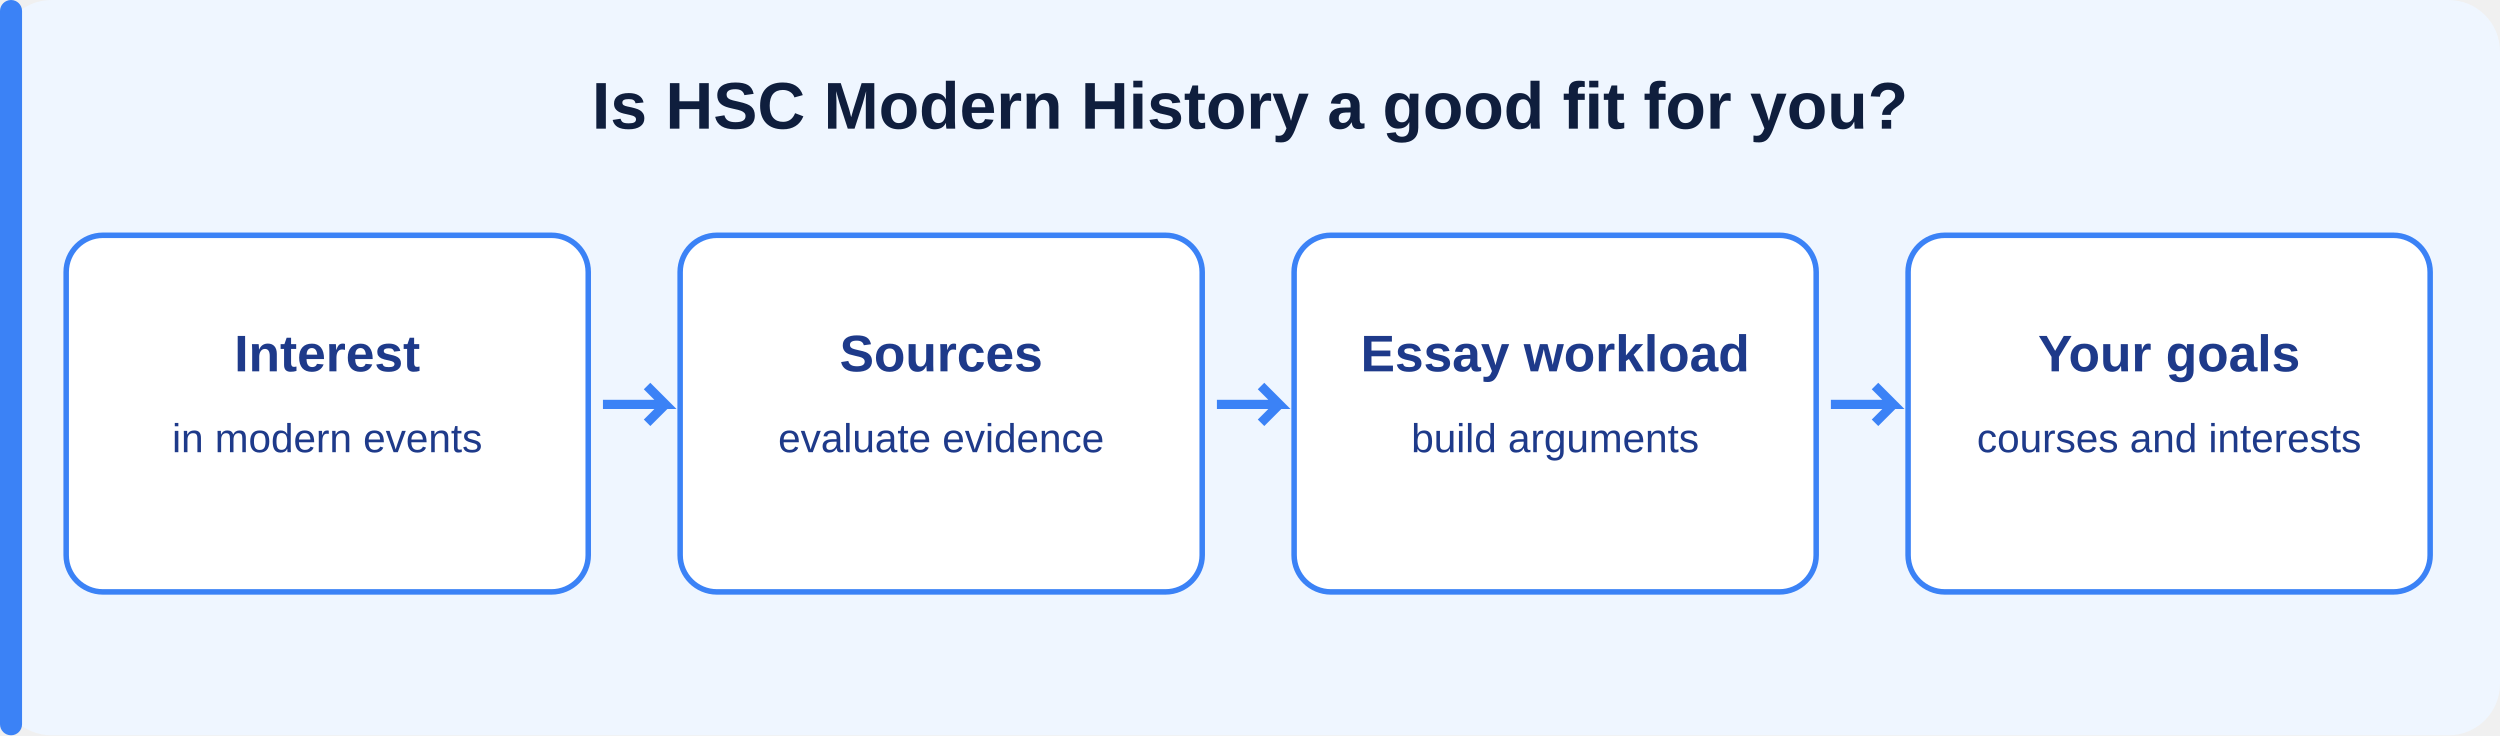
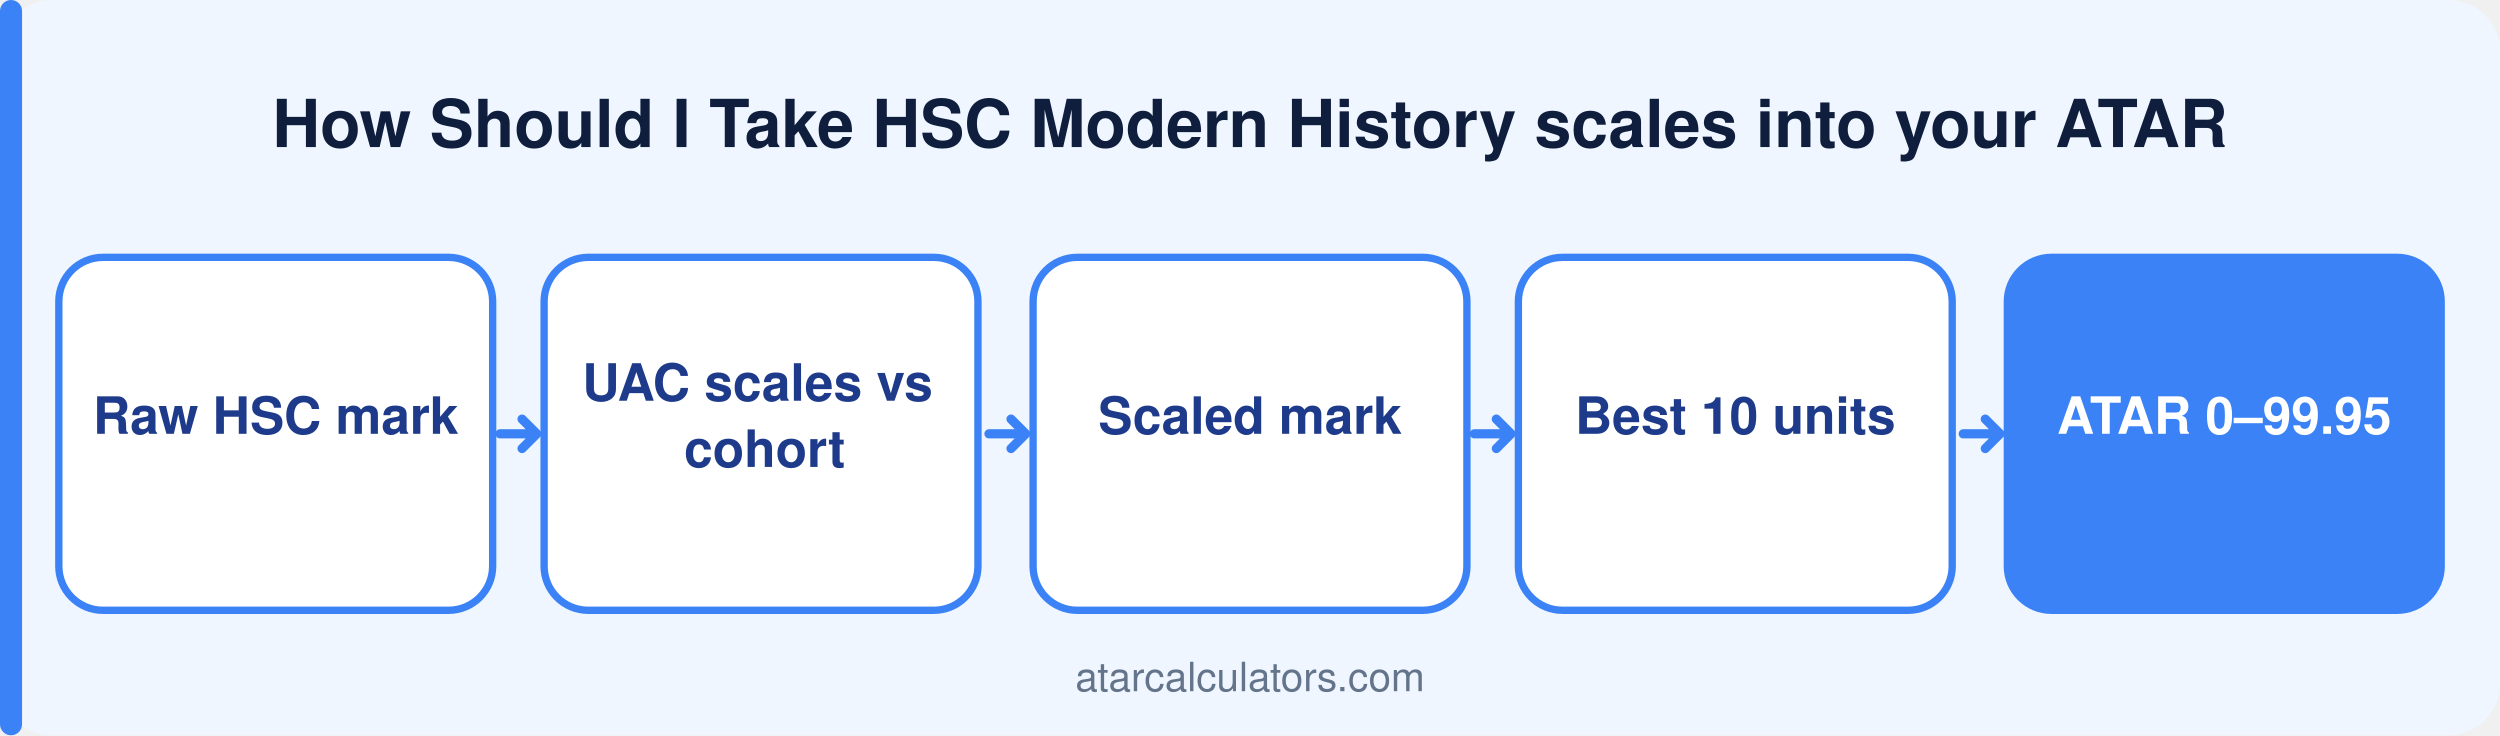
- <svg xmlns="http://www.w3.org/2000/svg" width="680" height="200" viewBox="0 0 680 200" role="img" aria-labelledby="modern-title modern-desc">
+ <svg xmlns="http://www.w3.org/2000/svg" width="680" height="200" viewBox="0 0 680 200" font-family="Helvetica,Arial,sans-serif" role="img">
  <rect width="680" height="200" rx="14" fill="#EFF6FF" />
-   <rect width="6" height="200" rx="3" fill="#3B82F6" />
-   <text x="340" y="35" font-family="Arial,Helvetica,sans-serif" font-size="18" font-weight="700" fill="#0F1E3D" text-anchor="middle">Is HSC Modern History a good fit for you?</text>
-   <g font-family="Arial,Helvetica,sans-serif" fill="#1E3A8A" text-anchor="middle">
-     <rect x="18" y="64" width="142" height="97" rx="10" fill="#FFFFFF" stroke="#3B82F6" stroke-width="1.5" />
-     <text x="89" y="101" font-size="14" font-weight="700">Interest</text>
-     <text x="89" y="123" font-size="11">in modern events</text>
-     <rect x="185" y="64" width="142" height="97" rx="10" fill="#FFFFFF" stroke="#3B82F6" stroke-width="1.5" />
-     <text x="256" y="101" font-size="14" font-weight="700">Sources</text>
-     <text x="256" y="123" font-size="11">evaluate evidence</text>
-     <rect x="352" y="64" width="142" height="97" rx="10" fill="#FFFFFF" stroke="#3B82F6" stroke-width="1.5" />
-     <text x="423" y="101" font-size="14" font-weight="700">Essay workload</text>
-     <text x="423" y="123" font-size="11">build arguments</text>
-     <rect x="519" y="64" width="142" height="97" rx="10" fill="#FFFFFF" stroke="#3B82F6" stroke-width="1.5" />
-     <text x="590" y="101" font-size="14" font-weight="700">Your goals</text>
-     <text x="590" y="123" font-size="11">courses and interests</text>
-   </g>
-   <g stroke="#3B82F6" stroke-width="2.5" fill="none">
-     <path d="M164 110h17l-5 -5m5 5l-5 5" />
-     <path d="M331 110h17l-5 -5m5 5l-5 5" />
-     <path d="M498 110h17l-5 -5m5 5l-5 5" />
-   </g>
+   <rect x="0" y="0" width="6" height="200" rx="3" fill="#3B82F6" />
+   <text x="340.0" y="40" font-size="18" font-weight="800" fill="#0F1E3D" text-anchor="middle">How Should I Take HSC Modern History scales into your ATAR</text>
+   <rect x="16" y="70" width="118" height="96" rx="12" fill="#FFFFFF" stroke="#3B82F6" stroke-width="2" />
+   <text x="75" y="118" font-size="14" font-weight="700" fill="#1E3A8A" text-anchor="middle">
+     <tspan x="75" dy="0">Raw HSC mark</tspan>
+   </text>
+   <path d="M136 118.0 l10 0 m-4 -4 l4 4 l-4 4" stroke="#3B82F6" stroke-width="2.5" fill="none" stroke-linecap="round" stroke-linejoin="round" />
+   <rect x="148" y="70" width="118" height="96" rx="12" fill="#FFFFFF" stroke="#3B82F6" stroke-width="2" />
+   <text x="208" y="109" font-size="14" font-weight="700" fill="#1E3A8A" text-anchor="middle">
+     <tspan x="208" dy="0">UAC scales vs</tspan>
+     <tspan x="208" dy="18">cohort</tspan>
+   </text>
+   <path d="M269 118.0 l10 0 m-4 -4 l4 4 l-4 4" stroke="#3B82F6" stroke-width="2.5" fill="none" stroke-linecap="round" stroke-linejoin="round" />
+   <rect x="281" y="70" width="118" height="96" rx="12" fill="#FFFFFF" stroke="#3B82F6" stroke-width="2" />
+   <text x="340" y="118" font-size="14" font-weight="700" fill="#1E3A8A" text-anchor="middle">
+     <tspan x="340" dy="0">Scaled mark</tspan>
+   </text>
+   <path d="M401 118.0 l10 0 m-4 -4 l4 4 l-4 4" stroke="#3B82F6" stroke-width="2.5" fill="none" stroke-linecap="round" stroke-linejoin="round" />
+   <rect x="413" y="70" width="118" height="96" rx="12" fill="#FFFFFF" stroke="#3B82F6" stroke-width="2" />
+   <text x="472" y="118" font-size="14" font-weight="700" fill="#1E3A8A" text-anchor="middle">
+     <tspan x="472" dy="0">Best 10 units</tspan>
+   </text>
+   <path d="M534 118.0 l10 0 m-4 -4 l4 4 l-4 4" stroke="#3B82F6" stroke-width="2.5" fill="none" stroke-linecap="round" stroke-linejoin="round" />
+   <rect x="546" y="70" width="118" height="96" rx="12" fill="#3B82F6" stroke="#3B82F6" stroke-width="2" />
+   <text x="605" y="118" font-size="14" font-weight="700" fill="#FFFFFF" text-anchor="middle">
+     <tspan x="605" dy="0">ATAR 0–99.95</tspan>
+   </text>
+   <text x="340.0" y="188" font-size="11" fill="#64748B" text-anchor="middle">atarcalculators.com</text>
</svg>
